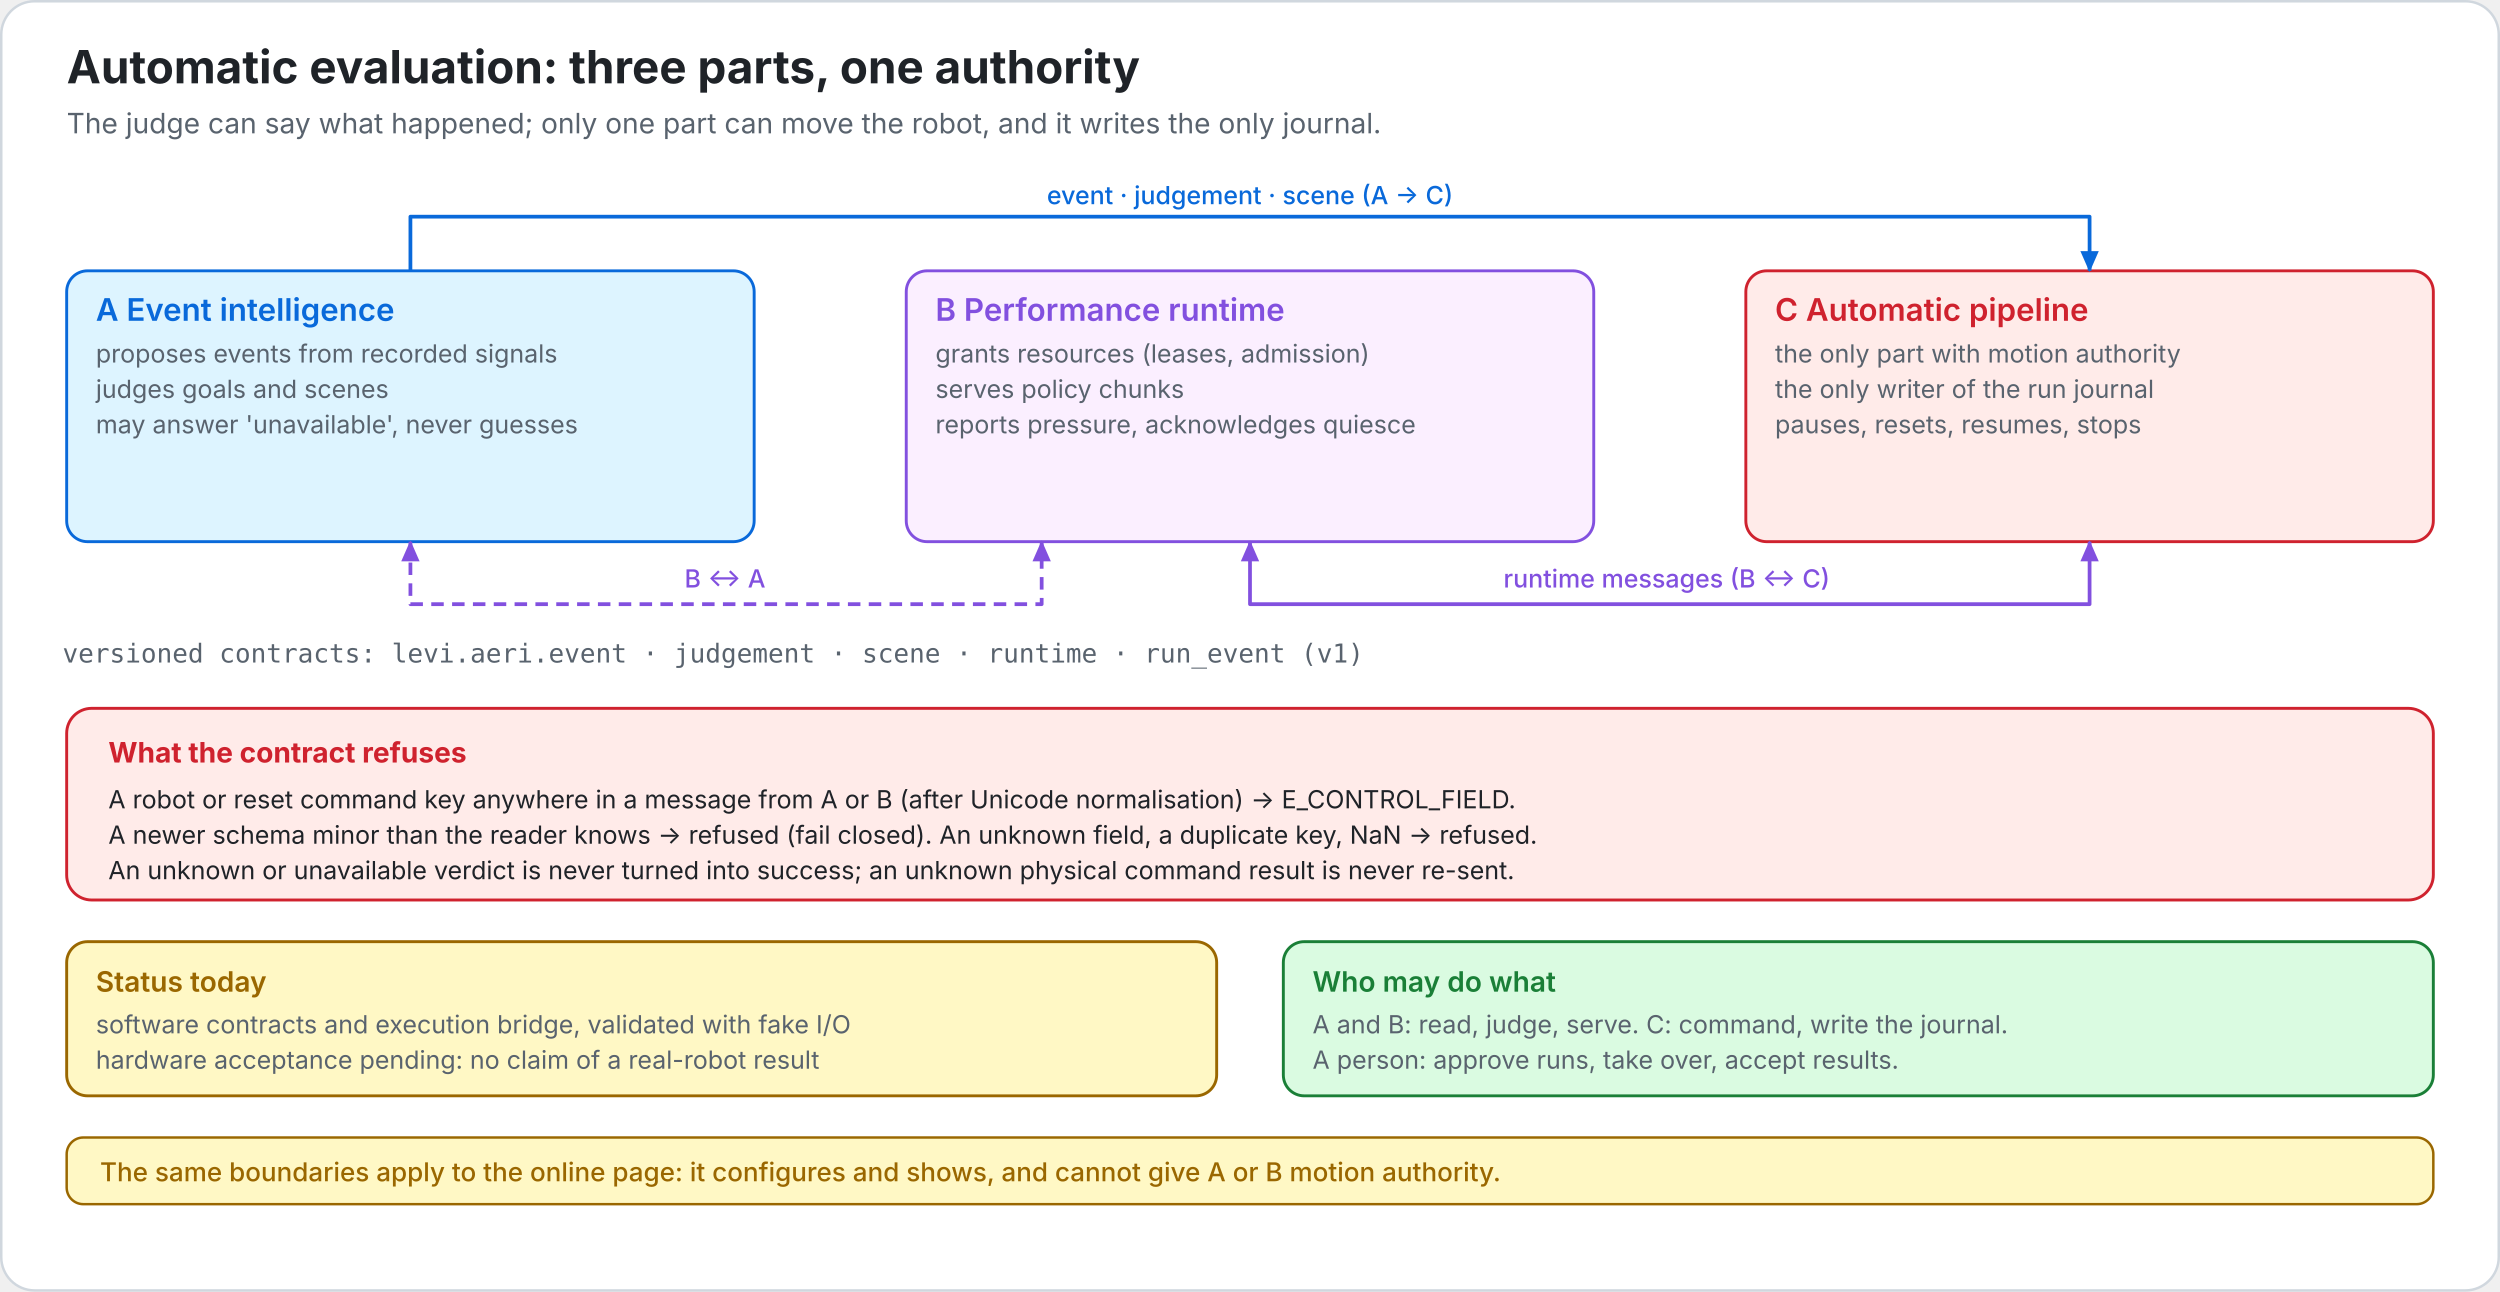
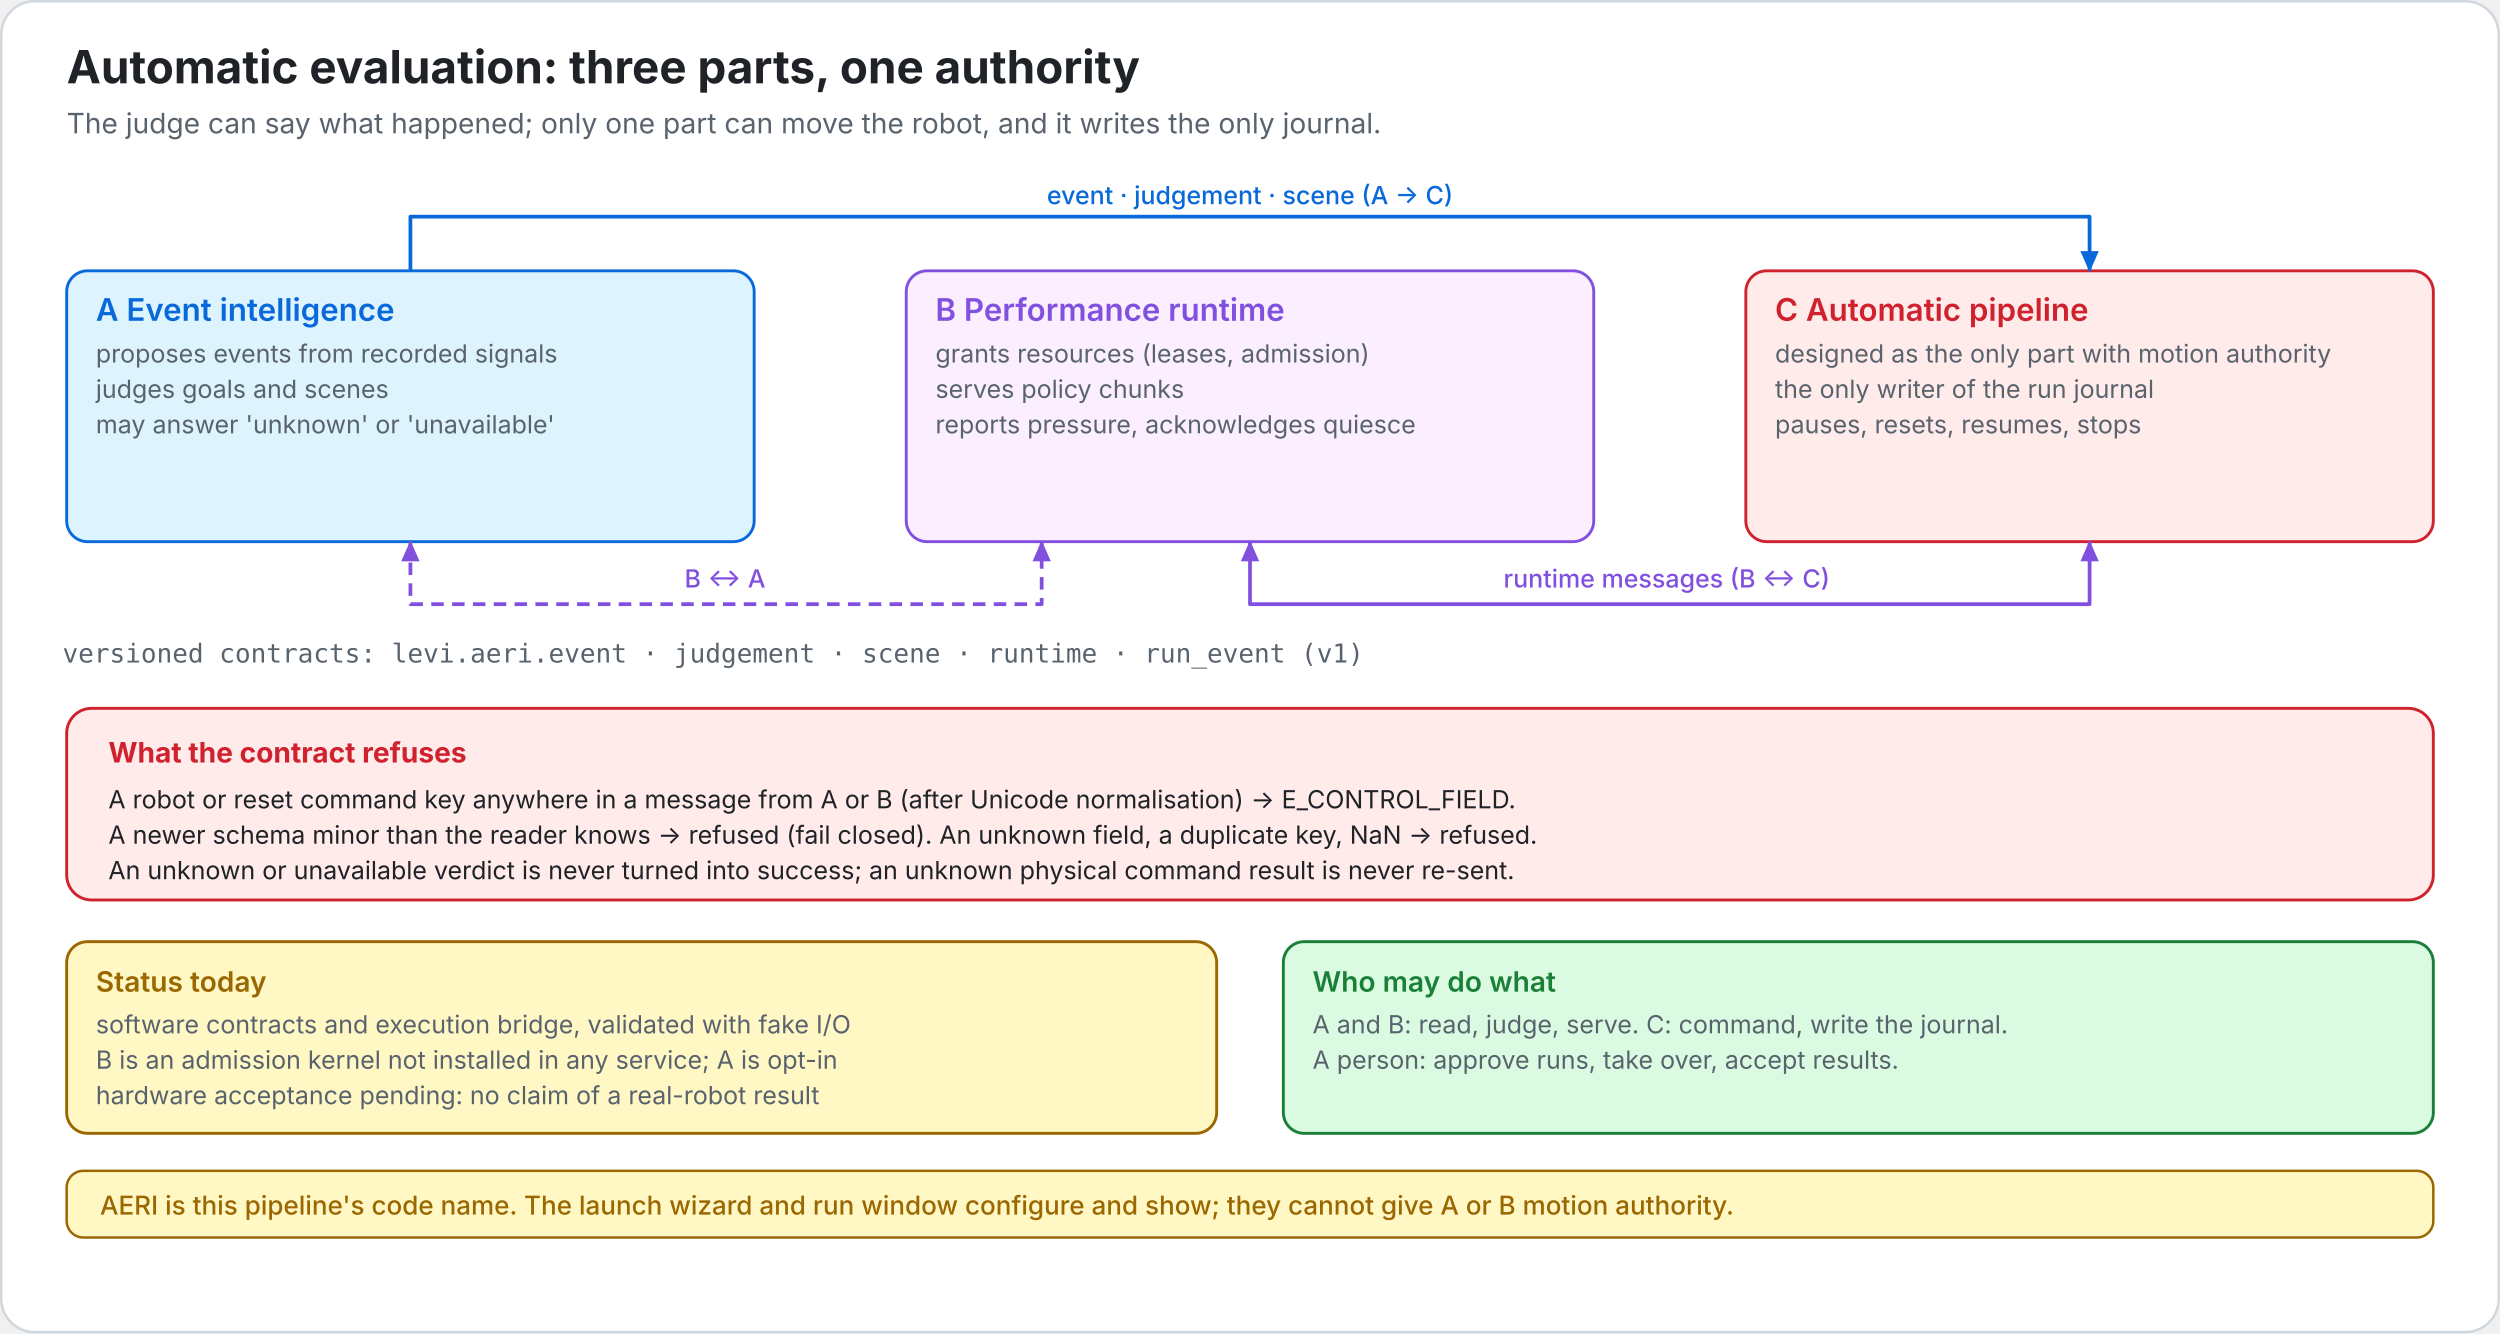
- <svg xmlns="http://www.w3.org/2000/svg" viewBox="0 0 1200 620" width="1200" height="620" role="img" aria-labelledby="t d">
+ <svg xmlns="http://www.w3.org/2000/svg" viewBox="0 0 1200 640" width="1200" height="640" role="img" aria-labelledby="t d">
  <defs>
    <marker id="a_model" viewBox="0 0 10 10" refX="8.5" refY="5" markerWidth="7" markerHeight="7" orient="auto">
      <path d="M1 1.5 L9 5 L1 8.5 Z" fill="#0969da" />
    </marker>
    <marker id="a_system" viewBox="0 0 10 10" refX="8.5" refY="5" markerWidth="7" markerHeight="7" orient="auto">
      <path d="M1 1.5 L9 5 L1 8.5 Z" fill="#8250df" />
    </marker>
    <marker id="a_system_rev" viewBox="0 0 10 10" refX="8.5" refY="5" markerWidth="7" markerHeight="7" orient="auto-start-reverse">
      <path d="M1 1.5 L9 5 L1 8.5 Z" fill="#8250df" />
    </marker>
  </defs>
-   <rect x="0.6" y="0.6" width="1198.8" height="618.8" rx="16" fill="#ffffff" stroke="#d0d7de" stroke-width="1.2" />
+   <rect x="0.6" y="0.6" width="1198.8" height="638.8" rx="16" fill="#ffffff" stroke="#d0d7de" stroke-width="1.2" />
  <text x="32" y="40" font-family="Inter, -apple-system, 'Segoe UI', Roboto, 'Noto Sans', Helvetica, Arial, sans-serif" font-size="22" font-weight="700" text-anchor="start" fill="#1f2328">Automatic evaluation: three parts, one authority</text>
  <text x="32" y="64" font-family="Inter, -apple-system, 'Segoe UI', Roboto, 'Noto Sans', Helvetica, Arial, sans-serif" font-size="13.5" font-weight="400" text-anchor="start" fill="#59636e">The judge can say what happened; only one part can move the robot, and it writes the only journal.</text>
  <rect x="32" y="130" width="330" height="130" rx="10" fill="#ddf4ff" stroke="#0969da" stroke-width="1.4" />
  <text x="46" y="154" font-family="Inter, -apple-system, 'Segoe UI', Roboto, 'Noto Sans', Helvetica, Arial, sans-serif" font-size="15" font-weight="600" text-anchor="start" fill="#0969da">A  Event intelligence</text>
  <text x="46" y="174" font-family="Inter, -apple-system, 'Segoe UI', Roboto, 'Noto Sans', Helvetica, Arial, sans-serif" font-size="12" font-weight="400" text-anchor="start" fill="#59636e">proposes events from recorded signals</text>
  <text x="46" y="191" font-family="Inter, -apple-system, 'Segoe UI', Roboto, 'Noto Sans', Helvetica, Arial, sans-serif" font-size="12" font-weight="400" text-anchor="start" fill="#59636e">judges goals and scenes</text>
-   <text x="46" y="208" font-family="Inter, -apple-system, 'Segoe UI', Roboto, 'Noto Sans', Helvetica, Arial, sans-serif" font-size="12" font-weight="400" text-anchor="start" fill="#59636e">may answer 'unavailable', never guesses</text>
+   <text x="46" y="208" font-family="Inter, -apple-system, 'Segoe UI', Roboto, 'Noto Sans', Helvetica, Arial, sans-serif" font-size="12" font-weight="400" text-anchor="start" fill="#59636e">may answer 'unknown' or 'unavailable'</text>
  <rect x="435" y="130" width="330" height="130" rx="10" fill="#fbefff" stroke="#8250df" stroke-width="1.4" />
  <text x="449" y="154" font-family="Inter, -apple-system, 'Segoe UI', Roboto, 'Noto Sans', Helvetica, Arial, sans-serif" font-size="15" font-weight="600" text-anchor="start" fill="#8250df">B  Performance runtime</text>
  <text x="449" y="174" font-family="Inter, -apple-system, 'Segoe UI', Roboto, 'Noto Sans', Helvetica, Arial, sans-serif" font-size="12" font-weight="400" text-anchor="start" fill="#59636e">grants resources (leases, admission)</text>
  <text x="449" y="191" font-family="Inter, -apple-system, 'Segoe UI', Roboto, 'Noto Sans', Helvetica, Arial, sans-serif" font-size="12" font-weight="400" text-anchor="start" fill="#59636e">serves policy chunks</text>
  <text x="449" y="208" font-family="Inter, -apple-system, 'Segoe UI', Roboto, 'Noto Sans', Helvetica, Arial, sans-serif" font-size="12" font-weight="400" text-anchor="start" fill="#59636e">reports pressure, acknowledges quiesce</text>
  <rect x="838" y="130" width="330" height="130" rx="10" fill="#ffebe9" stroke="#cf222e" stroke-width="1.4" />
  <text x="852" y="154" font-family="Inter, -apple-system, 'Segoe UI', Roboto, 'Noto Sans', Helvetica, Arial, sans-serif" font-size="15" font-weight="600" text-anchor="start" fill="#cf222e">C  Automatic pipeline</text>
-   <text x="852" y="174" font-family="Inter, -apple-system, 'Segoe UI', Roboto, 'Noto Sans', Helvetica, Arial, sans-serif" font-size="12" font-weight="400" text-anchor="start" fill="#59636e">the only part with motion authority</text>
+   <text x="852" y="174" font-family="Inter, -apple-system, 'Segoe UI', Roboto, 'Noto Sans', Helvetica, Arial, sans-serif" font-size="12" font-weight="400" text-anchor="start" fill="#59636e">designed as the only part with motion authority</text>
  <text x="852" y="191" font-family="Inter, -apple-system, 'Segoe UI', Roboto, 'Noto Sans', Helvetica, Arial, sans-serif" font-size="12" font-weight="400" text-anchor="start" fill="#59636e">the only writer of the run journal</text>
  <text x="852" y="208" font-family="Inter, -apple-system, 'Segoe UI', Roboto, 'Noto Sans', Helvetica, Arial, sans-serif" font-size="12" font-weight="400" text-anchor="start" fill="#59636e">pauses, resets, resumes, stops</text>
  <path d="M197 130 L197 104 L1003 104 L1003 130" fill="none" stroke="#0969da" stroke-width="1.8" stroke-linejoin="round" marker-end="url(#a_model)" />
  <text x="600" y="98" font-family="Inter, -apple-system, 'Segoe UI', Roboto, 'Noto Sans', Helvetica, Arial, sans-serif" font-size="12" font-weight="500" text-anchor="middle" fill="#0969da">event · judgement · scene  (A → C)</text>
  <path d="M600 260 L600 290 L1003 290 L1003 260" fill="none" stroke="#8250df" stroke-width="1.8" stroke-linejoin="round" marker-end="url(#a_system)" marker-start="url(#a_system_rev)" />
  <text x="800" y="282" font-family="Inter, -apple-system, 'Segoe UI', Roboto, 'Noto Sans', Helvetica, Arial, sans-serif" font-size="12" font-weight="500" text-anchor="middle" fill="#8250df">runtime messages (B ↔ C)</text>
  <path d="M197 260 L197 290 L500 290 L500 260" fill="none" stroke="#8250df" stroke-width="1.8" stroke-linejoin="round" stroke-dasharray="6 4" marker-end="url(#a_system)" marker-start="url(#a_system_rev)" />
  <text x="348" y="282" font-family="Inter, -apple-system, 'Segoe UI', Roboto, 'Noto Sans', Helvetica, Arial, sans-serif" font-size="12" font-weight="500" text-anchor="middle" fill="#8250df">B ↔ A</text>
  <text x="30" y="318" font-family="ui-monospace, SFMono-Regular, Menlo, Consolas, monospace" font-size="12.5" font-weight="400" text-anchor="start" fill="#59636e">versioned contracts: levi.aeri.event · judgement · scene · runtime · run_event  (v1)</text>
  <rect x="32" y="340" width="1136" height="92" rx="12" fill="#ffebe9" stroke="#cf222e" stroke-width="1.4" />
  <text x="52" y="366" font-family="Inter, -apple-system, 'Segoe UI', Roboto, 'Noto Sans', Helvetica, Arial, sans-serif" font-size="13.5" font-weight="700" text-anchor="start" fill="#cf222e">What the contract refuses</text>
  <text x="52" y="388" font-family="Inter, -apple-system, 'Segoe UI', Roboto, 'Noto Sans', Helvetica, Arial, sans-serif" font-size="12" font-weight="400" text-anchor="start" fill="#1f2328">A robot or reset command key anywhere in a message from A or B (after Unicode normalisation)  →  E_CONTROL_FIELD.</text>
  <text x="52" y="405" font-family="Inter, -apple-system, 'Segoe UI', Roboto, 'Noto Sans', Helvetica, Arial, sans-serif" font-size="12" font-weight="400" text-anchor="start" fill="#1f2328">A newer schema minor than the reader knows → refused (fail closed).   An unknown field, a duplicate key, NaN → refused.</text>
  <text x="52" y="422" font-family="Inter, -apple-system, 'Segoe UI', Roboto, 'Noto Sans', Helvetica, Arial, sans-serif" font-size="12" font-weight="400" text-anchor="start" fill="#1f2328">An unknown or unavailable verdict is never turned into success; an unknown physical command result is never re-sent.</text>
-   <rect x="32" y="452" width="552" height="74" rx="10" fill="#fff8c5" stroke="#9a6700" stroke-width="1.4" />
+   <rect x="32" y="452" width="552" height="92" rx="10" fill="#fff8c5" stroke="#9a6700" stroke-width="1.4" />
  <text x="46" y="476" font-family="Inter, -apple-system, 'Segoe UI', Roboto, 'Noto Sans', Helvetica, Arial, sans-serif" font-size="13.5" font-weight="600" text-anchor="start" fill="#9a6700">Status today</text>
  <text x="46" y="496" font-family="Inter, -apple-system, 'Segoe UI', Roboto, 'Noto Sans', Helvetica, Arial, sans-serif" font-size="12" font-weight="400" text-anchor="start" fill="#59636e">software contracts and execution bridge, validated with fake I/O</text>
-   <text x="46" y="513" font-family="Inter, -apple-system, 'Segoe UI', Roboto, 'Noto Sans', Helvetica, Arial, sans-serif" font-size="12" font-weight="400" text-anchor="start" fill="#59636e">hardware acceptance pending: no claim of a real-robot result</text>
-   <rect x="616" y="452" width="552" height="74" rx="10" fill="#dafbe1" stroke="#1a7f37" stroke-width="1.4" />
+   <text x="46" y="513" font-family="Inter, -apple-system, 'Segoe UI', Roboto, 'Noto Sans', Helvetica, Arial, sans-serif" font-size="12" font-weight="400" text-anchor="start" fill="#59636e">B is an admission kernel not installed in any service; A is opt-in</text>
+   <text x="46" y="530" font-family="Inter, -apple-system, 'Segoe UI', Roboto, 'Noto Sans', Helvetica, Arial, sans-serif" font-size="12" font-weight="400" text-anchor="start" fill="#59636e">hardware acceptance pending: no claim of a real-robot result</text>
+   <rect x="616" y="452" width="552" height="92" rx="10" fill="#dafbe1" stroke="#1a7f37" stroke-width="1.4" />
  <text x="630" y="476" font-family="Inter, -apple-system, 'Segoe UI', Roboto, 'Noto Sans', Helvetica, Arial, sans-serif" font-size="13.5" font-weight="600" text-anchor="start" fill="#1a7f37">Who may do what</text>
  <text x="630" y="496" font-family="Inter, -apple-system, 'Segoe UI', Roboto, 'Noto Sans', Helvetica, Arial, sans-serif" font-size="12" font-weight="400" text-anchor="start" fill="#59636e">A and B: read, judge, serve.   C: command, write the journal.</text>
  <text x="630" y="513" font-family="Inter, -apple-system, 'Segoe UI', Roboto, 'Noto Sans', Helvetica, Arial, sans-serif" font-size="12" font-weight="400" text-anchor="start" fill="#59636e">A person: approve runs, take over, accept results.</text>
-   <rect x="32" y="546" width="1136" height="32" rx="8" fill="#fff8c5" stroke="#9a6700" stroke-width="1.2" />
-   <text x="48" y="567" font-family="Inter, -apple-system, 'Segoe UI', Roboto, 'Noto Sans', Helvetica, Arial, sans-serif" font-size="12.5" font-weight="500" text-anchor="start" fill="#9a6700">The same boundaries apply to the online page: it configures and shows, and cannot give A or B motion authority.</text>
+   <rect x="32" y="562" width="1136" height="32" rx="8" fill="#fff8c5" stroke="#9a6700" stroke-width="1.2" />
+   <text x="48" y="583" font-family="Inter, -apple-system, 'Segoe UI', Roboto, 'Noto Sans', Helvetica, Arial, sans-serif" font-size="12.5" font-weight="500" text-anchor="start" fill="#9a6700">AERI is this pipeline's code name. The launch wizard and run window configure and show; they cannot give A or B motion authority.</text>
</svg>
